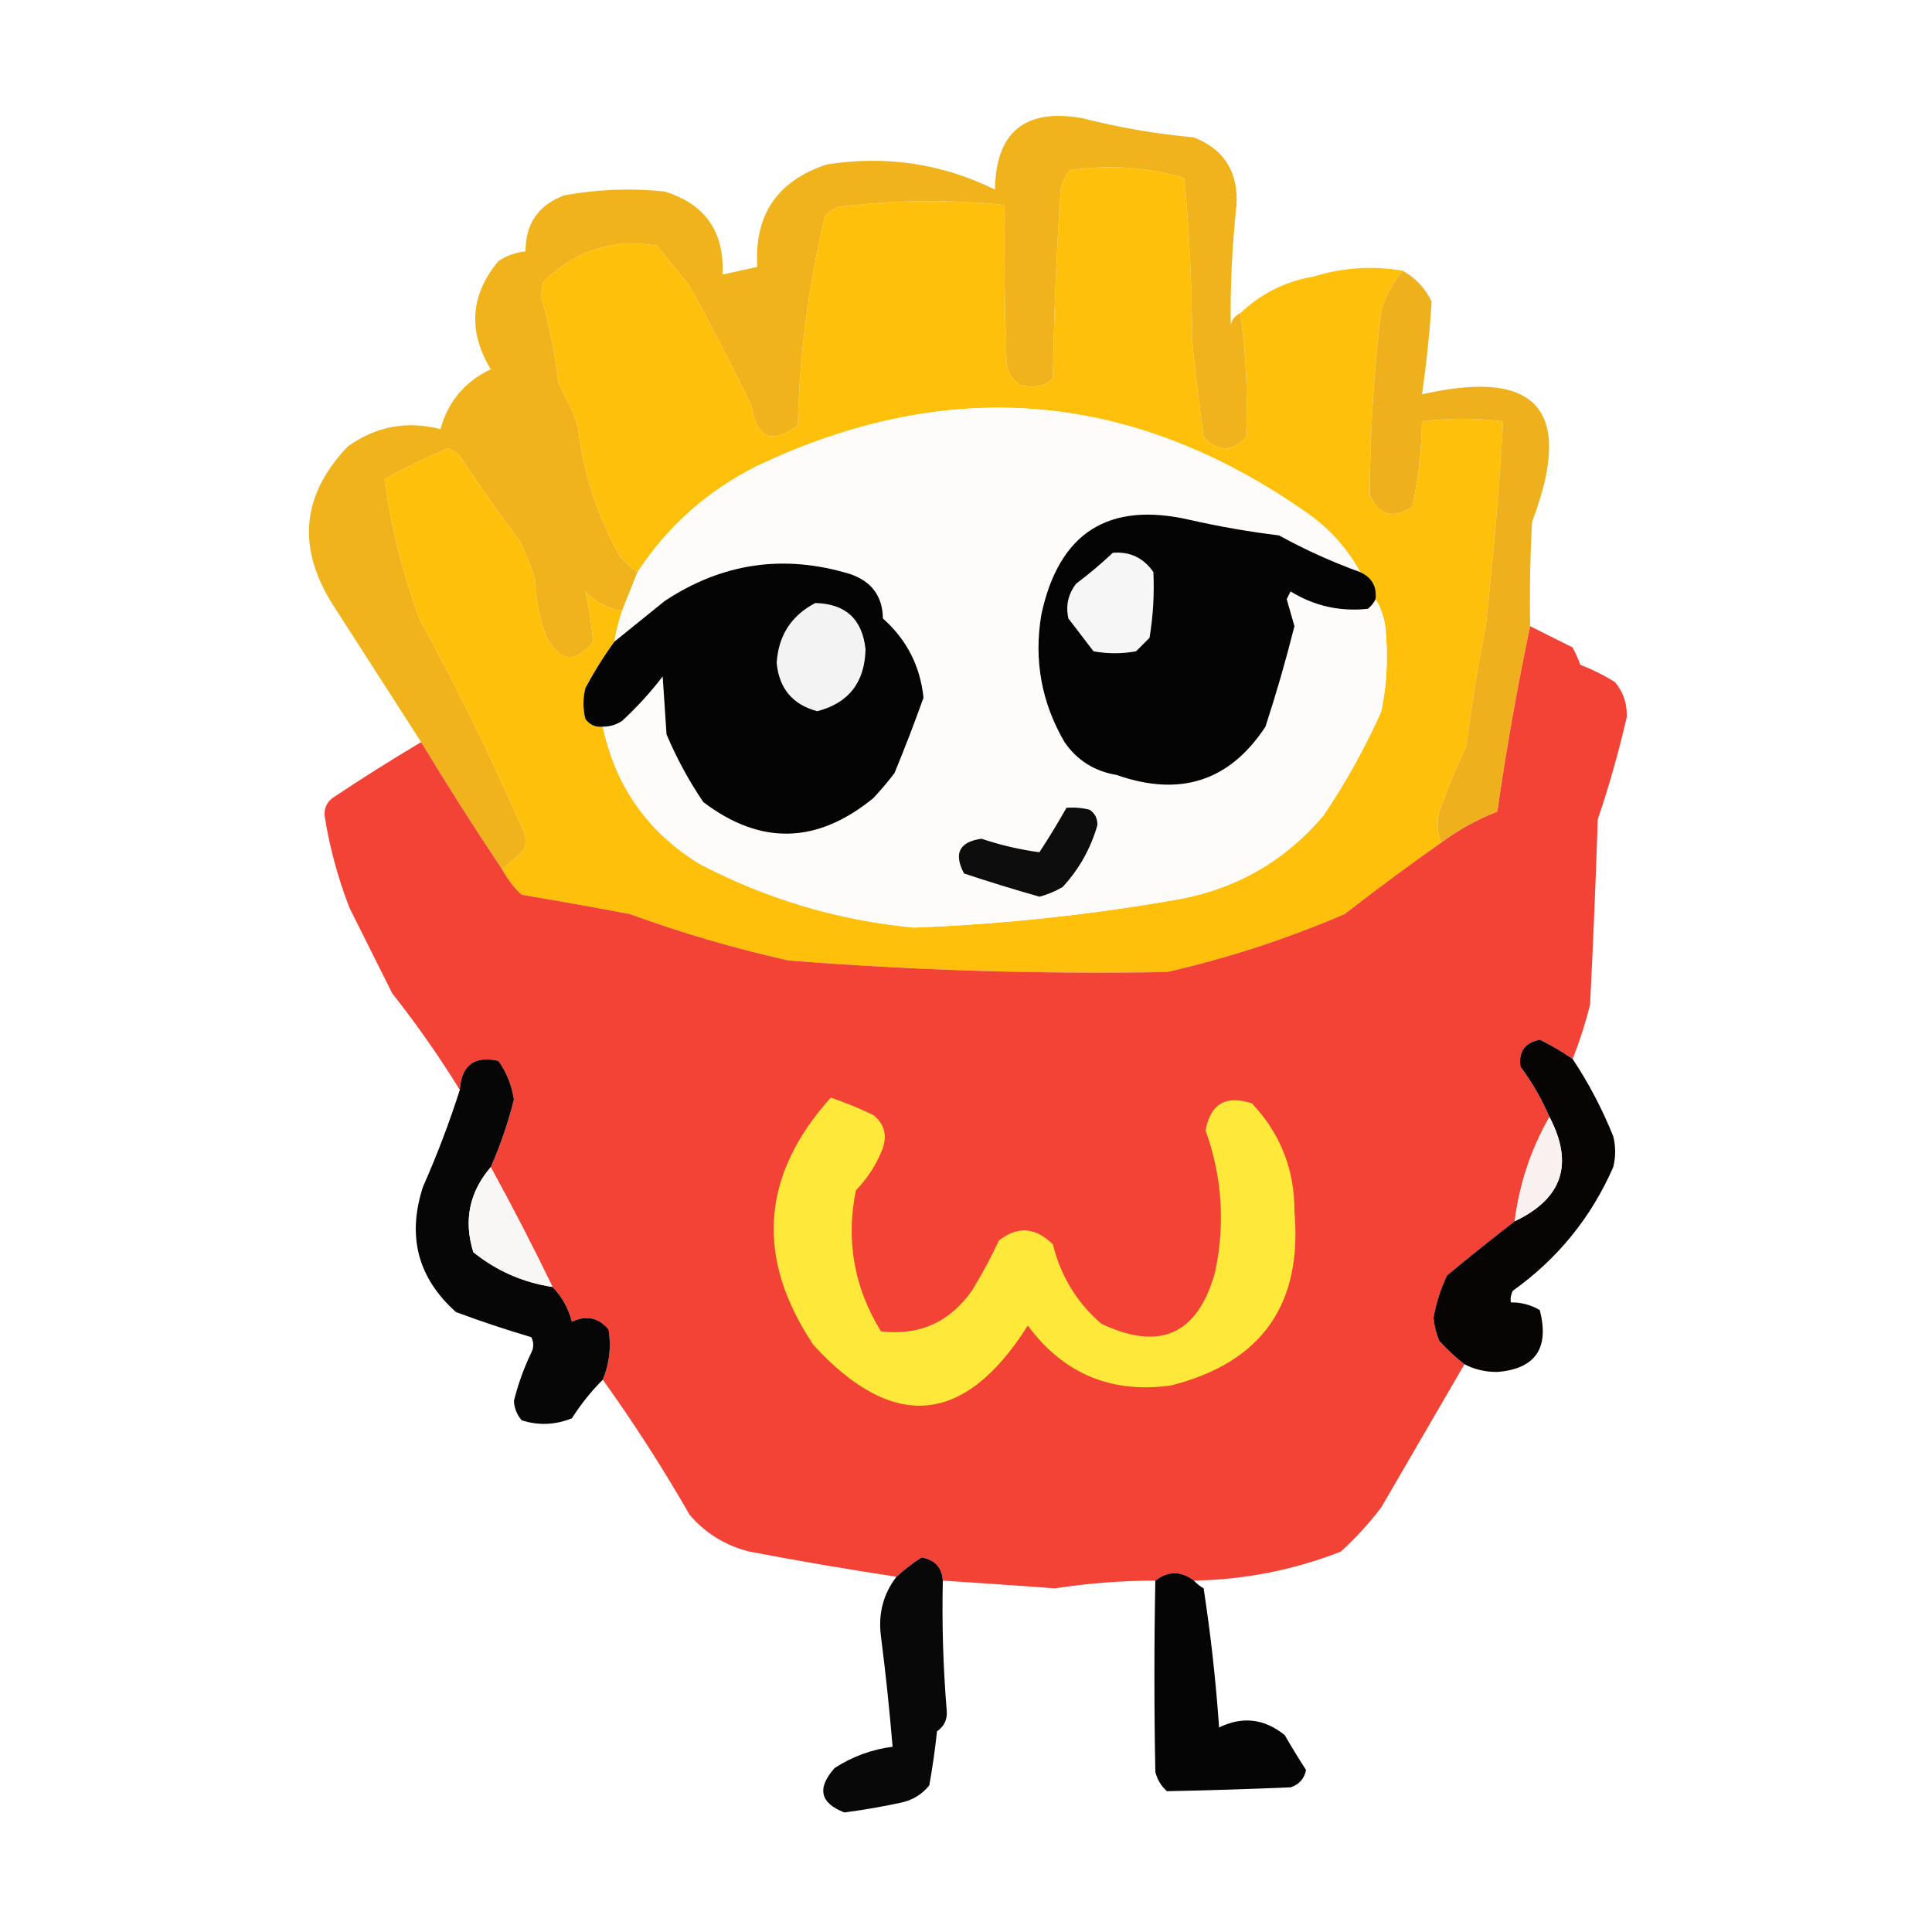
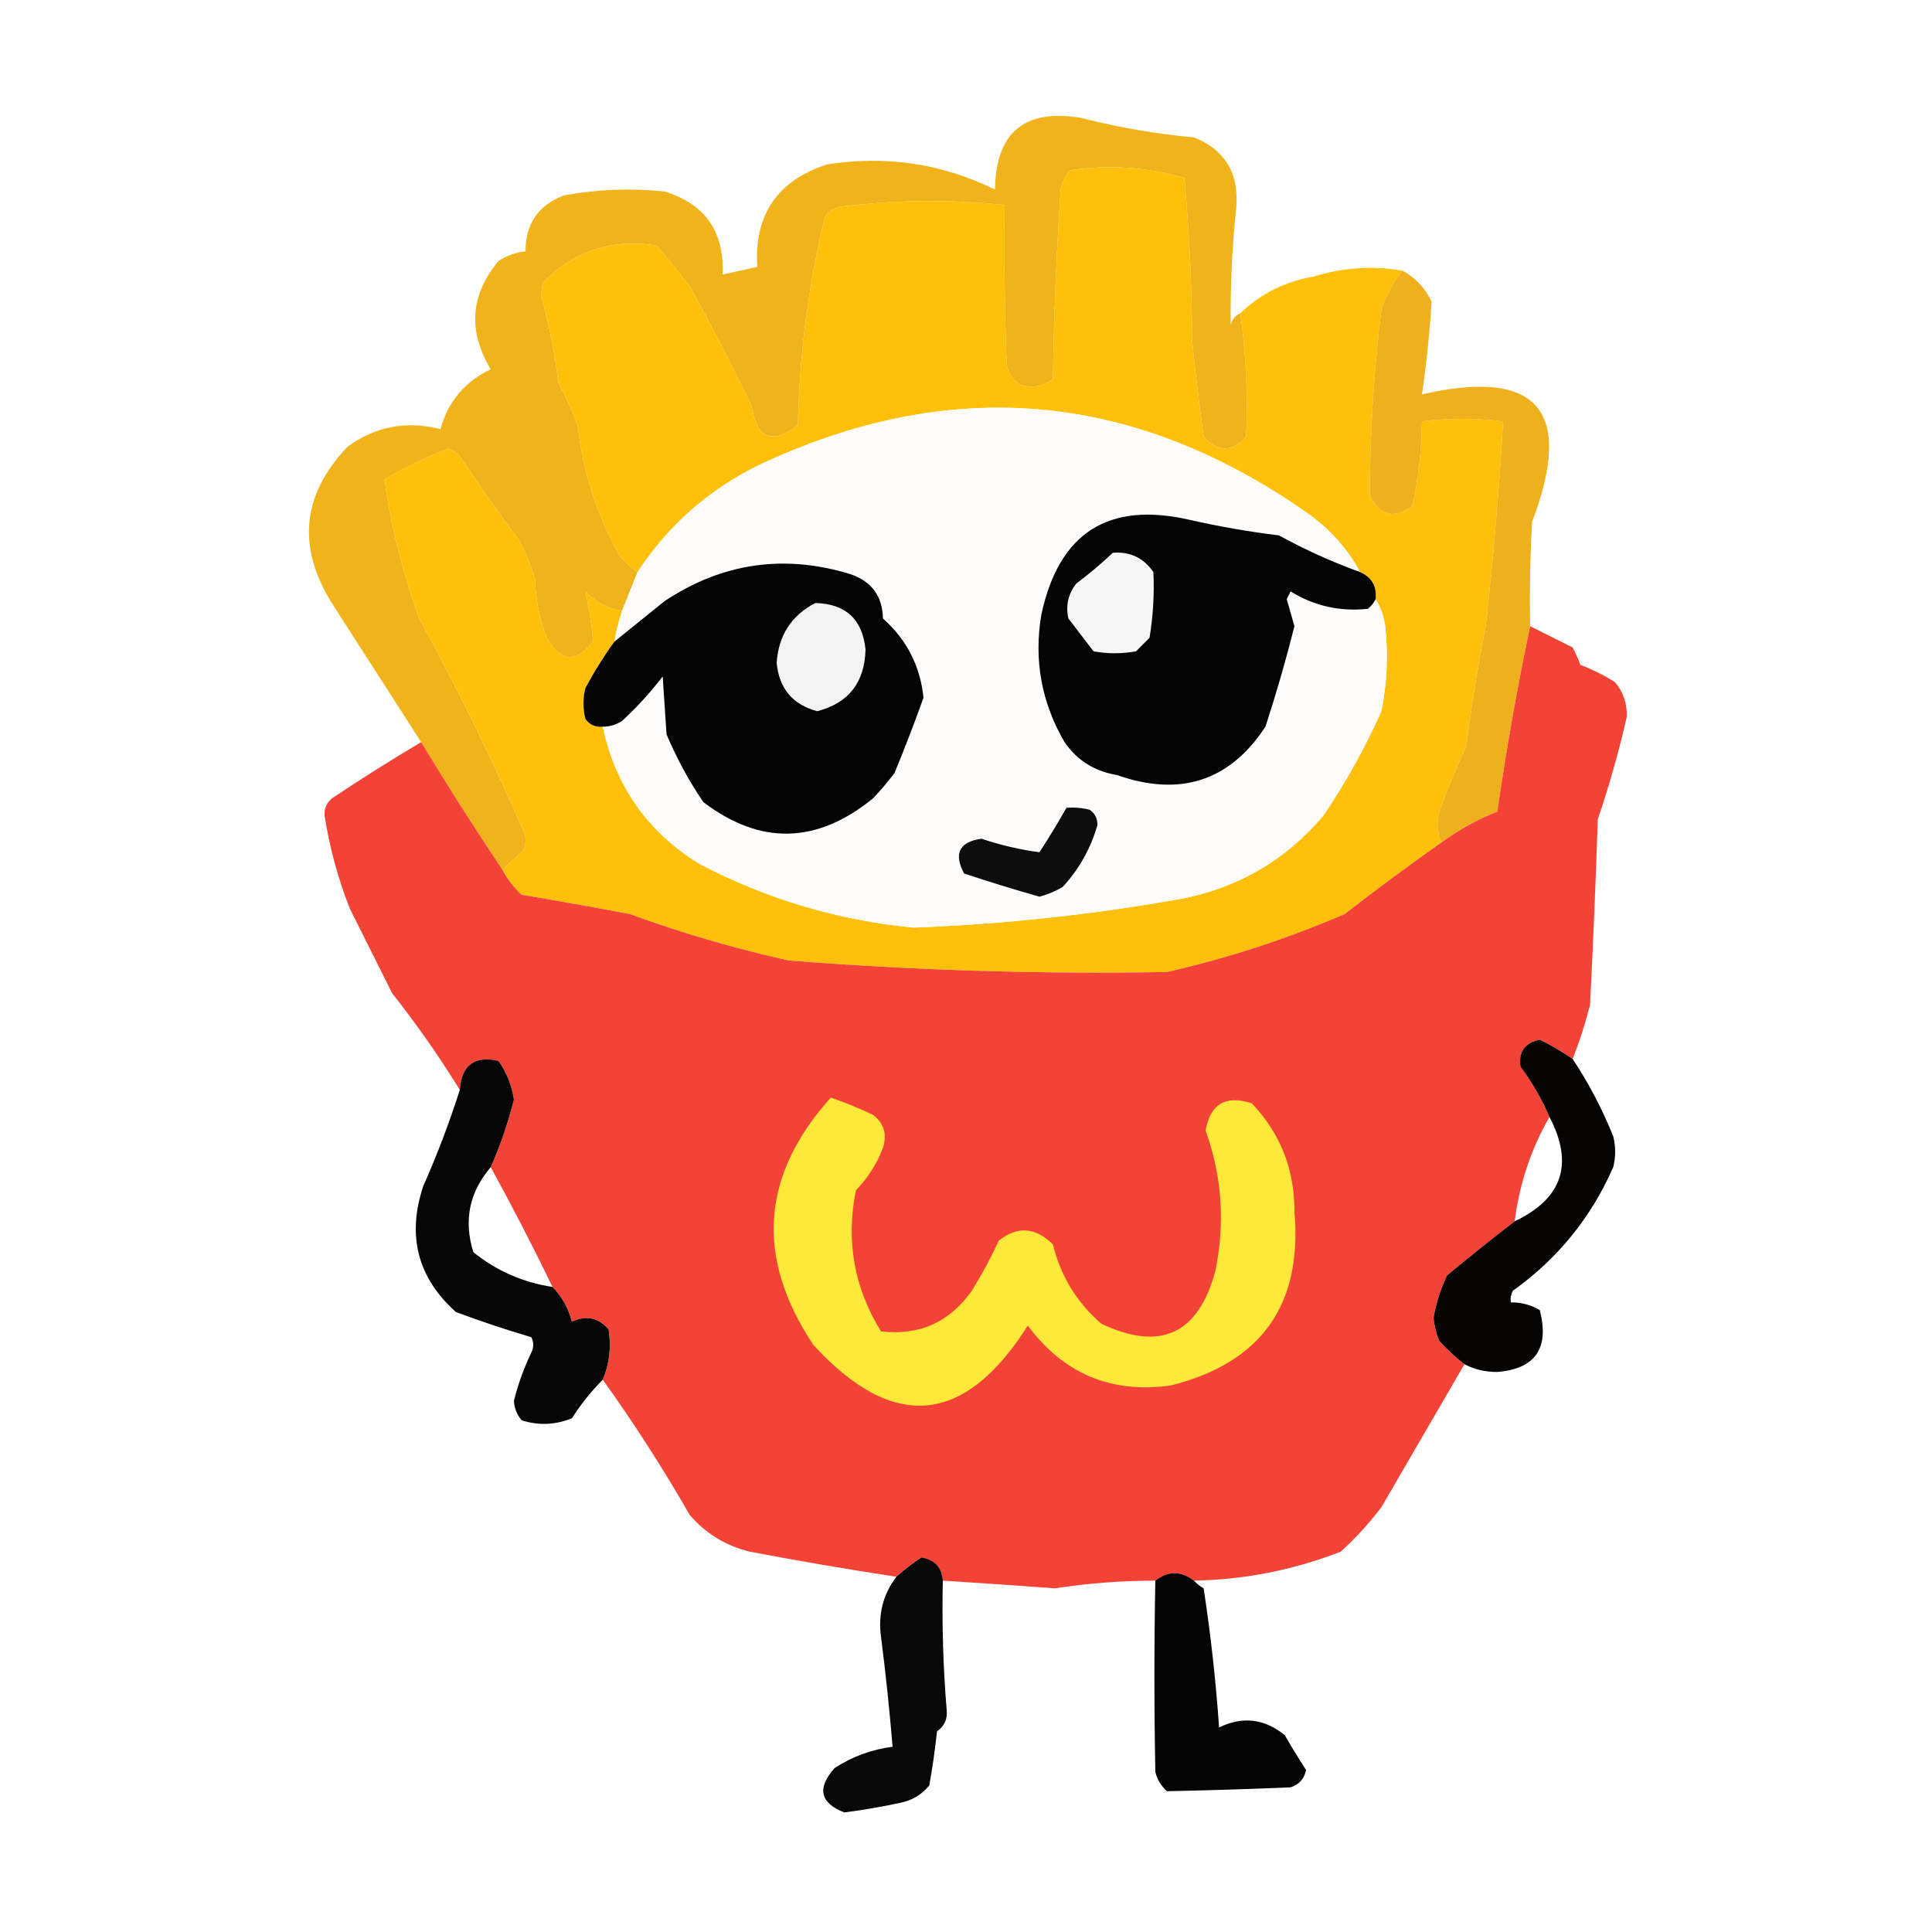
<svg xmlns="http://www.w3.org/2000/svg" width="500" height="500" viewBox="0 0 500 500" fill="none">
  <path fill-rule="evenodd" clip-rule="evenodd" d="M321 81.061C322.49 91.675 322.99 102.342 322.5 113.061C318.83 117.061 315.17 117.061 311.5 113.061C310.35 104.746 309.35 96.412 308.5 88.061C308.47 73.967 307.8 59.967 306.5 46.061C296.86 43.229 287.03 42.562 277 44.061C275.69 45.473 274.86 47.14 274.5 49.061C273.41 65.375 272.74 81.708 272.5 98.061C270 100.039 267.17 100.539 264 99.561C261.96 98.325 260.79 96.492 260.5 94.061C260 80.398 259.83 66.732 260 53.061C245.65 51.562 231.32 51.728 217 53.561C215.57 54.026 214.4 54.86 213.5 56.061C209.22 73.811 206.88 91.811 206.5 110.061C199.78 115.155 195.78 113.488 194.5 105.061C189.44 94.602 184.1 84.269 178.5 74.061C175.67 70.561 172.83 67.061 170 63.561C158.64 61.679 148.81 64.845 140.5 73.061C140.33 74.228 140.17 75.394 140 76.561C142.13 83.94 143.63 91.44 144.5 99.061C146.44 102.609 148.11 106.275 149.5 110.061C150.87 122.131 154.53 133.464 160.5 144.061C161.9 145.631 163.4 146.965 165 148.061C163.66 151.399 162.33 154.732 161 158.061C157.3 157.557 154.13 155.891 151.5 153.061C152.47 157.339 153.14 161.672 153.5 166.061C149.03 171.673 145.03 171.339 141.5 165.061C139.63 160.243 138.63 155.243 138.5 150.061C137.47 146.611 136.14 143.278 134.5 140.061C129.14 132.866 123.97 125.533 119 118.061C118.17 117.146 117.17 116.48 116 116.061C110.3 118.327 104.8 120.994 99.5 124.061C101.22 136.285 104.22 148.285 108.5 160.061C118.3 177.995 127.3 196.328 135.5 215.061C136.17 216.728 136.17 218.394 135.5 220.061C133.56 221.815 131.73 223.482 130 225.061C122.75 214.23 115.75 203.23 109 192.061C101.51 180.423 94.01 168.756 86.5 157.061C76.74 142.051 77.9 128.218 90 115.561C97.27 110.325 105.27 108.825 114 111.061C115.92 103.964 120.26 98.798 127 95.561C121.05 85.657 121.72 76.324 129 67.561C131.15 66.15 133.48 65.316 136 65.061C135.99 57.918 139.32 53.085 146 50.561C154.59 48.985 163.26 48.651 172 49.561C182.49 52.791 187.49 59.958 187 71.061C190 70.394 193 69.728 196 69.061C195.15 55.61 201.15 46.777 214 42.561C229.28 40.154 243.78 42.32 257.5 49.061C257.73 34.173 265.23 28.006 280 30.561C289.51 32.996 299.18 34.662 309 35.561C316.81 38.66 320.48 44.493 320 53.061C318.89 63.382 318.39 73.715 318.5 84.061C318.88 82.619 319.71 81.619 321 81.061Z" fill="#F0B31B" />
  <path fill-rule="evenodd" clip-rule="evenodd" d="M321 81.061C326.28 75.993 332.61 72.826 340 71.561C347.59 69.218 355.26 68.718 363 70.061C360.59 72.999 358.75 76.332 357.5 80.061C355.54 96.009 354.54 112.009 354.5 128.061C356.95 133.424 360.62 134.424 365.5 131.061C367.08 123.849 367.91 116.516 368 109.061C374.97 108.165 381.97 108.165 389 109.061C387.97 126.768 386.47 144.435 384.5 162.061C382.46 172.33 380.79 182.663 379.5 193.061C376.89 198.614 374.56 204.28 372.5 210.061C371.78 212.822 371.94 215.488 373 218.061C364.54 224.01 356.21 230.177 348 236.561C333.1 242.971 317.77 247.971 302 251.561C269.29 252.133 236.62 251.133 204 248.561C190.06 245.441 176.39 241.441 163 236.561C153.7 234.803 144.36 233.136 135 231.561C132.97 229.673 131.31 227.507 130 225.061C131.73 223.482 133.56 221.815 135.5 220.061C136.17 218.394 136.17 216.728 135.5 215.061C127.3 196.328 118.3 177.995 108.5 160.061C104.22 148.285 101.22 136.285 99.5 124.061C104.8 120.994 110.3 118.327 116 116.061C117.17 116.48 118.17 117.146 119 118.061C123.97 125.533 129.14 132.866 134.5 140.061C136.14 143.278 137.47 146.611 138.5 150.061C138.63 155.243 139.63 160.243 141.5 165.061C145.03 171.339 149.03 171.673 153.5 166.061C153.14 161.672 152.47 157.339 151.5 153.061C154.13 155.891 157.3 157.557 161 158.061C160.13 160.673 159.46 163.34 159 166.061C156.27 169.829 153.77 173.829 151.5 178.061C150.83 180.728 150.83 183.394 151.5 186.061C152.61 187.598 154.11 188.264 156 188.061C159.29 203.486 167.62 215.319 181 223.561C198.44 232.699 216.94 238.199 236.5 240.061C259.86 239.169 283.02 236.669 306 232.561C320.71 229.625 332.88 222.458 342.5 211.061C348.28 202.513 353.28 193.513 357.5 184.061C358.97 176.784 359.3 169.45 358.5 162.061C358.11 159.457 357.28 157.123 356 155.061C356.35 151.749 355.02 149.416 352 148.061C348.62 141.838 343.95 136.671 338 132.561C292.92 101.069 245.58 97.069 196 120.561C183.13 126.975 172.8 136.142 165 148.061C163.4 146.965 161.9 145.631 160.5 144.061C154.53 133.464 150.87 122.131 149.5 110.061C148.11 106.275 146.44 102.609 144.5 99.061C143.63 91.44 142.13 83.94 140 76.561C140.17 75.394 140.33 74.228 140.5 73.061C148.81 64.845 158.64 61.679 170 63.561C172.83 67.061 175.67 70.561 178.5 74.061C184.1 84.269 189.44 94.602 194.5 105.061C195.78 113.488 199.78 115.155 206.5 110.061C206.88 91.811 209.22 73.811 213.5 56.061C214.4 54.86 215.57 54.026 217 53.561C231.32 51.728 245.65 51.562 260 53.061C259.83 66.732 260 80.398 260.5 94.061C260.79 96.492 261.96 98.325 264 99.561C267.17 100.539 270 100.039 272.5 98.061C272.74 81.708 273.41 65.375 274.5 49.061C274.86 47.14 275.69 45.473 277 44.061C287.03 42.562 296.86 43.229 306.5 46.061C307.8 59.967 308.47 73.967 308.5 88.061C309.35 96.412 310.35 104.746 311.5 113.061C315.17 117.061 318.83 117.061 322.5 113.061C322.99 102.342 322.49 91.675 321 81.061Z" fill="#FEC00A" />
  <path fill-rule="evenodd" clip-rule="evenodd" d="M363 70.061C366.34 71.9 368.84 74.567 370.5 78.061C370.01 86.059 369.17 94.059 368 102.062C397.97 95.207 407.47 106.208 396.5 135.062C396 144.056 395.83 153.056 396 162.062C392.67 177.847 389.84 193.847 387.5 210.062C382.34 212.066 377.51 214.732 373 218.062C371.94 215.489 371.78 212.823 372.5 210.062C374.56 204.281 376.89 198.615 379.5 193.062C380.79 182.664 382.46 172.331 384.5 162.062C386.47 144.436 387.97 126.769 389 109.062C381.97 108.166 374.97 108.166 368 109.062C367.91 116.517 367.08 123.85 365.5 131.062C360.62 134.425 356.95 133.425 354.5 128.062C354.54 112.01 355.54 96.01 357.5 80.061C358.75 76.332 360.59 72.999 363 70.061Z" fill="#EEB11D" />
  <path fill-rule="evenodd" clip-rule="evenodd" d="M352 148.061C344.76 145.444 337.76 142.277 331 138.561C323.27 137.614 315.6 136.281 308 134.561C286.89 129.668 274.05 137.835 269.5 159.061C267.52 170.796 269.52 181.796 275.5 192.061C278.74 196.77 283.24 199.603 289 200.561C305.4 206.332 318.23 202.165 327.5 188.061C330.3 179.482 332.8 170.816 335 162.061C334.33 159.728 333.67 157.394 333 155.061C333.33 154.394 333.67 153.728 334 153.061C340.1 156.829 346.77 158.329 354 157.561C354.88 156.853 355.55 156.019 356 155.061C357.28 157.123 358.11 159.457 358.5 162.061C359.3 169.45 358.97 176.784 357.5 184.061C353.28 193.513 348.28 202.513 342.5 211.061C332.88 222.458 320.71 229.625 306 232.561C283.02 236.669 259.86 239.169 236.5 240.061C216.94 238.199 198.44 232.699 181 223.561C167.62 215.319 159.29 203.486 156 188.061C157.81 188.07 159.48 187.57 161 186.561C164.85 183.012 168.35 179.178 171.5 175.061C171.83 180.061 172.17 185.061 172.5 190.061C175.11 196.22 178.27 202.053 182 207.561C196.77 218.802 211.44 218.469 226 206.561C227.95 204.487 229.79 202.32 231.5 200.061C234.18 193.557 236.68 187.057 239 180.561C238.16 172.379 234.66 165.546 228.5 160.061C228.4 154.282 225.56 150.449 220 148.561C202.88 143.349 186.88 145.682 172 155.561C167.64 159.069 163.3 162.569 159 166.061C159.46 163.34 160.13 160.673 161 158.061C162.33 154.732 163.66 151.399 165 148.061C172.8 136.142 183.13 126.975 196 120.561C245.58 97.069 292.92 101.069 338 132.561C343.95 136.671 348.62 141.838 352 148.061Z" fill="#FDFCFB" />
  <path fill-rule="evenodd" clip-rule="evenodd" d="M352 148.061C355.02 149.416 356.35 151.749 356 155.061C355.55 156.019 354.88 156.853 354 157.561C346.77 158.329 340.1 156.829 334 153.061C333.67 153.728 333.33 154.394 333 155.061C333.67 157.394 334.33 159.728 335 162.061C332.8 170.816 330.3 179.482 327.5 188.061C318.23 202.165 305.4 206.332 289 200.561C283.24 199.603 278.74 196.77 275.5 192.061C269.52 181.796 267.52 170.796 269.5 159.061C274.05 137.835 286.89 129.668 308 134.561C315.6 136.281 323.27 137.614 331 138.561C337.76 142.277 344.76 145.444 352 148.061Z" fill="#040404" />
  <path fill-rule="evenodd" clip-rule="evenodd" d="M288 143.061C292.45 142.703 295.95 144.369 298.5 148.061C298.76 153.741 298.43 159.407 297.5 165.061C296.33 166.228 295.17 167.394 294 168.561C290.33 169.228 286.67 169.228 283 168.561C280.83 165.728 278.67 162.894 276.5 160.061C275.76 156.778 276.42 153.778 278.5 151.061C281.86 148.53 285.02 145.863 288 143.061Z" fill="#F6F6F6" />
  <path fill-rule="evenodd" clip-rule="evenodd" d="M156.001 188.062C154.111 188.265 152.611 187.599 151.501 186.062C150.831 183.395 150.831 180.729 151.501 178.062C153.771 173.83 156.271 169.83 159.001 166.062C163.301 162.57 167.641 159.07 172.001 155.562C186.881 145.683 202.881 143.35 220.001 148.562C225.561 150.45 228.401 154.283 228.501 160.062C234.661 165.547 238.161 172.38 239.001 180.562C236.681 187.058 234.181 193.558 231.501 200.062C229.791 202.321 227.951 204.488 226.001 206.562C211.441 218.47 196.771 218.803 182.001 207.562C178.271 202.054 175.111 196.221 172.501 190.062C172.171 185.062 171.831 180.062 171.501 175.062C168.351 179.179 164.851 183.013 161.001 186.562C159.481 187.571 157.811 188.071 156.001 188.062Z" fill="#040404" />
  <path fill-rule="evenodd" clip-rule="evenodd" d="M211 156.062C218.85 156.249 223.19 160.249 224 168.062C223.79 176.626 219.62 181.959 211.5 184.062C205.13 182.354 201.63 178.187 201 171.562C201.46 164.454 204.8 159.287 211 156.062Z" fill="#F3F3F3" />
  <path fill-rule="evenodd" clip-rule="evenodd" d="M396 162.062C399.57 163.849 403.24 165.683 407 167.562C407.76 169.003 408.43 170.503 409 172.062C412.16 173.279 415.16 174.779 418 176.562C420.14 179.177 421.14 182.177 421 185.562C418.96 194.495 416.46 203.328 413.5 212.062C412.98 228.068 412.31 244.068 411.5 260.062C410.29 264.855 408.79 269.522 407 274.062C404.3 272.207 401.47 270.541 398.5 269.062C394.6 269.88 392.93 272.213 393.5 276.062C396.53 280.124 399.03 284.457 401 289.062C396.23 297.381 393.23 306.381 392 316.062C386.15 320.589 380.31 325.256 374.5 330.062C372.85 333.526 371.68 337.193 371 341.062C371.19 343.139 371.69 345.139 372.5 347.062C374.56 349.296 376.73 351.296 379 353.062C371.87 365.3 364.71 377.634 357.5 390.062C354.37 394.195 350.87 398.028 347 401.562C334.8 406.319 322.13 408.819 309 409.062C305.63 406.514 302.29 406.514 299 409.062C290.28 409.071 281.61 409.737 273 411.062C263.33 410.348 253.66 409.681 244 409.062C243.78 405.675 241.95 403.675 238.5 403.062C236.18 404.547 234.02 406.214 232 408.062C219.3 406.129 206.64 403.962 194 401.562C187.82 400.045 182.65 396.879 178.5 392.062C171.56 379.973 164.06 368.306 156 357.062C157.73 352.892 158.23 348.559 157.5 344.062C154.89 340.986 151.72 340.319 148 342.062C147.1 338.588 145.43 335.588 143 333.062C137.97 322.661 132.63 312.328 127 302.062C129.49 296.43 131.49 290.597 133 284.562C132.45 280.907 131.12 277.573 129 274.562C122.78 273.151 119.44 275.651 119 282.062C113.68 273.445 107.85 265.112 101.5 257.062C97.83 249.729 94.17 242.395 90.5 235.062C87.46 227.306 85.29 219.306 84 211.062C83.89 209.188 84.56 207.688 86 206.562C93.55 201.504 101.22 196.671 109 192.062C115.75 203.231 122.75 214.231 130 225.062C131.31 227.508 132.97 229.674 135 231.562C144.36 233.137 153.7 234.804 163 236.562C176.39 241.442 190.06 245.442 204 248.562C236.62 251.134 269.29 252.134 302 251.562C317.77 247.972 333.1 242.972 348 236.562C356.21 230.178 364.54 224.011 373 218.062C377.51 214.732 382.34 212.066 387.5 210.062C389.84 193.847 392.67 177.847 396 162.062Z" fill="#F34336" />
  <path fill-rule="evenodd" clip-rule="evenodd" d="M276.001 209.062C278.031 208.9 280.031 209.067 282.001 209.562C283.391 210.518 284.061 211.851 284.001 213.562C282.261 219.625 279.261 224.959 275.001 229.562C273.111 230.674 271.111 231.508 269.001 232.062C262.441 230.195 255.941 228.195 249.501 226.062C246.751 220.885 248.251 217.885 254.001 217.062C258.961 218.72 263.961 219.887 269.001 220.562C271.471 216.784 273.801 212.951 276.001 209.062Z" fill="#0D0D0D" />
  <path fill-rule="evenodd" clip-rule="evenodd" d="M407 274.062C411.15 280.314 414.65 286.981 417.5 294.062C418.17 296.729 418.17 299.395 417.5 302.062C411.77 315.124 403.1 325.791 391.5 334.062C391.02 335.01 390.85 336.01 391 337.062C393.7 337.028 396.2 337.695 398.5 339.062C401.02 348.931 397.36 354.264 387.5 355.062C384.43 355.081 381.59 354.415 379 353.062C376.73 351.296 374.56 349.296 372.5 347.062C371.69 345.139 371.19 343.139 371 341.062C371.68 337.193 372.85 333.526 374.5 330.062C380.31 325.256 386.15 320.589 392 316.062C404.36 310.209 407.36 301.209 401 289.062C399.03 284.457 396.53 280.124 393.5 276.062C392.93 272.213 394.6 269.88 398.5 269.062C401.47 270.541 404.3 272.207 407 274.062Z" fill="#070404" />
  <path fill-rule="evenodd" clip-rule="evenodd" d="M127 302.061C121.45 308.541 119.95 315.875 122.5 324.061C128.51 328.898 135.34 331.898 143 333.061C145.43 335.587 147.1 338.587 148 342.061C151.72 340.318 154.89 340.985 157.5 344.061C158.23 348.558 157.73 352.891 156 357.061C153.01 360.062 150.34 363.396 148 367.061C143.64 368.799 139.3 368.966 135 367.561C133.78 366.123 133.11 364.456 133 362.561C134.07 358.245 135.57 354.078 137.5 350.061C138.17 348.728 138.17 347.394 137.5 346.061C130.96 344.132 124.46 341.965 118 339.561C108.11 330.719 105.28 319.885 109.5 307.061C113.13 298.874 116.29 290.541 119 282.061C119.44 275.65 122.78 273.15 129 274.561C131.12 277.572 132.45 280.906 133 284.561C131.49 290.596 129.49 296.429 127 302.061Z" fill="#070606" />
  <path fill-rule="evenodd" clip-rule="evenodd" d="M215 284.062C218.77 285.331 222.43 286.831 226 288.562C228.79 290.772 229.62 293.606 228.5 297.062C226.93 301.203 224.6 304.87 221.5 308.062C218.87 321.111 221.04 333.278 228 344.562C237.9 345.707 245.73 342.207 251.5 334.062C254.1 329.856 256.44 325.523 258.5 321.062C263.32 317.247 267.98 317.58 272.5 322.062C274.5 330.237 278.67 337.07 285 342.562C300.24 349.817 310.07 345.317 314.5 329.062C317.1 316.606 316.27 304.439 312 292.562C313.25 285.661 317.25 283.328 324 285.562C331.38 293.359 335.05 302.692 335 313.562C337.11 337.67 326.45 352.67 303 358.562C287.58 360.701 275.24 355.534 266 343.062C249.64 368.92 231.14 370.587 210.5 348.062C195.44 325.511 196.94 304.177 215 284.062Z" fill="#FEE83A" />
-   <path fill-rule="evenodd" clip-rule="evenodd" d="M401 289.062C407.36 301.209 404.36 310.209 392 316.062C393.23 306.381 396.23 297.381 401 289.062Z" fill="#F8F1F0" />
-   <path fill-rule="evenodd" clip-rule="evenodd" d="M126.999 302.062C132.629 312.328 137.969 322.661 142.999 333.062C135.339 331.899 128.509 328.899 122.499 324.062C119.949 315.876 121.449 308.542 126.999 302.062Z" fill="#F9F7F6" />
  <path fill-rule="evenodd" clip-rule="evenodd" d="M244.001 409.062C243.751 420.251 244.081 431.418 245.001 442.562C245.241 444.91 244.411 446.744 242.501 448.062C242.001 452.752 241.331 457.419 240.501 462.062C238.551 464.456 236.051 465.956 233.001 466.562C228.201 467.599 223.371 468.432 218.501 469.062C212.211 466.603 211.371 462.77 216.001 457.562C220.631 454.574 225.631 452.74 231.001 452.062C230.211 442.519 229.211 433.019 228.001 423.562C227.221 417.718 228.561 412.551 232.001 408.062C234.021 406.214 236.181 404.547 238.501 403.062C241.951 403.675 243.781 405.675 244.001 409.062Z" fill="#090808" />
  <path fill-rule="evenodd" clip-rule="evenodd" d="M309 409.061C309.67 409.828 310.51 410.495 311.5 411.061C313.33 423.002 314.66 435.002 315.5 447.061C321.56 444.11 327.22 444.776 332.5 449.061C334.28 452.166 336.12 455.166 338 458.061C337.57 460.327 336.24 461.827 334 462.561C323.3 463.019 312.64 463.352 302 463.561C300.49 462.21 299.49 460.543 299 458.561C298.68 442.037 298.68 425.537 299 409.061C302.29 406.513 305.63 406.513 309 409.061Z" fill="#050505" />
</svg>
